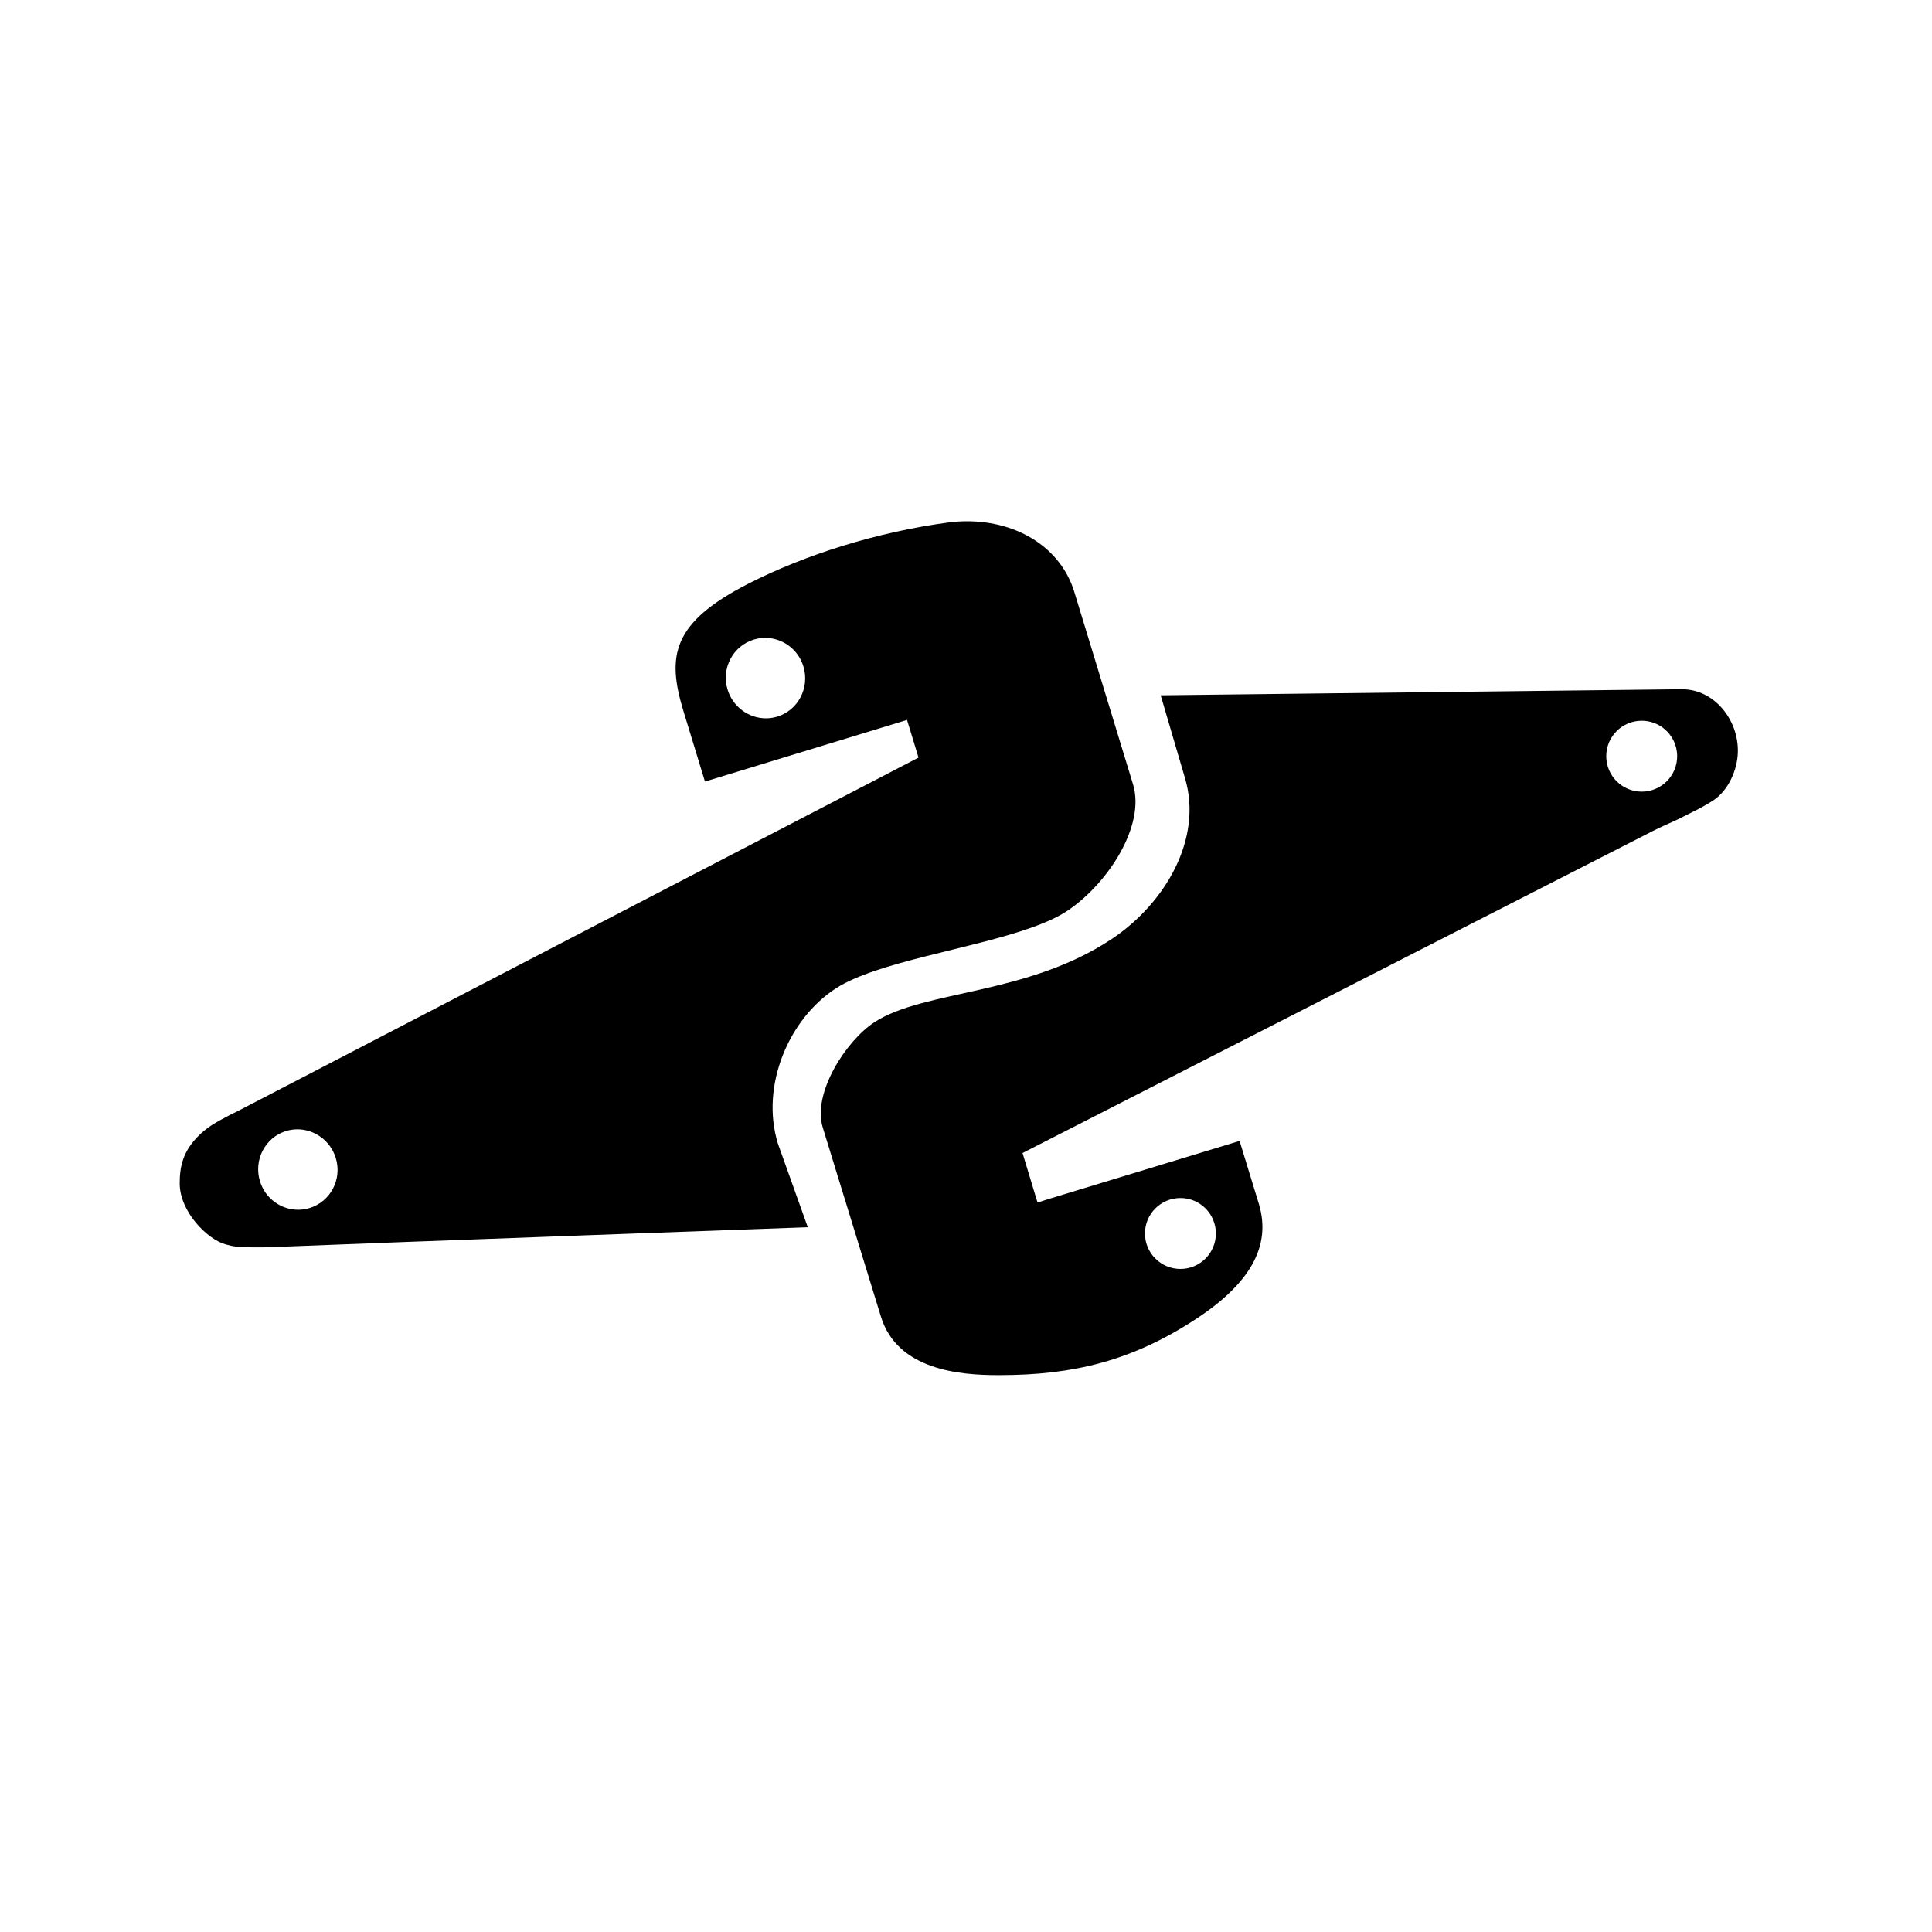
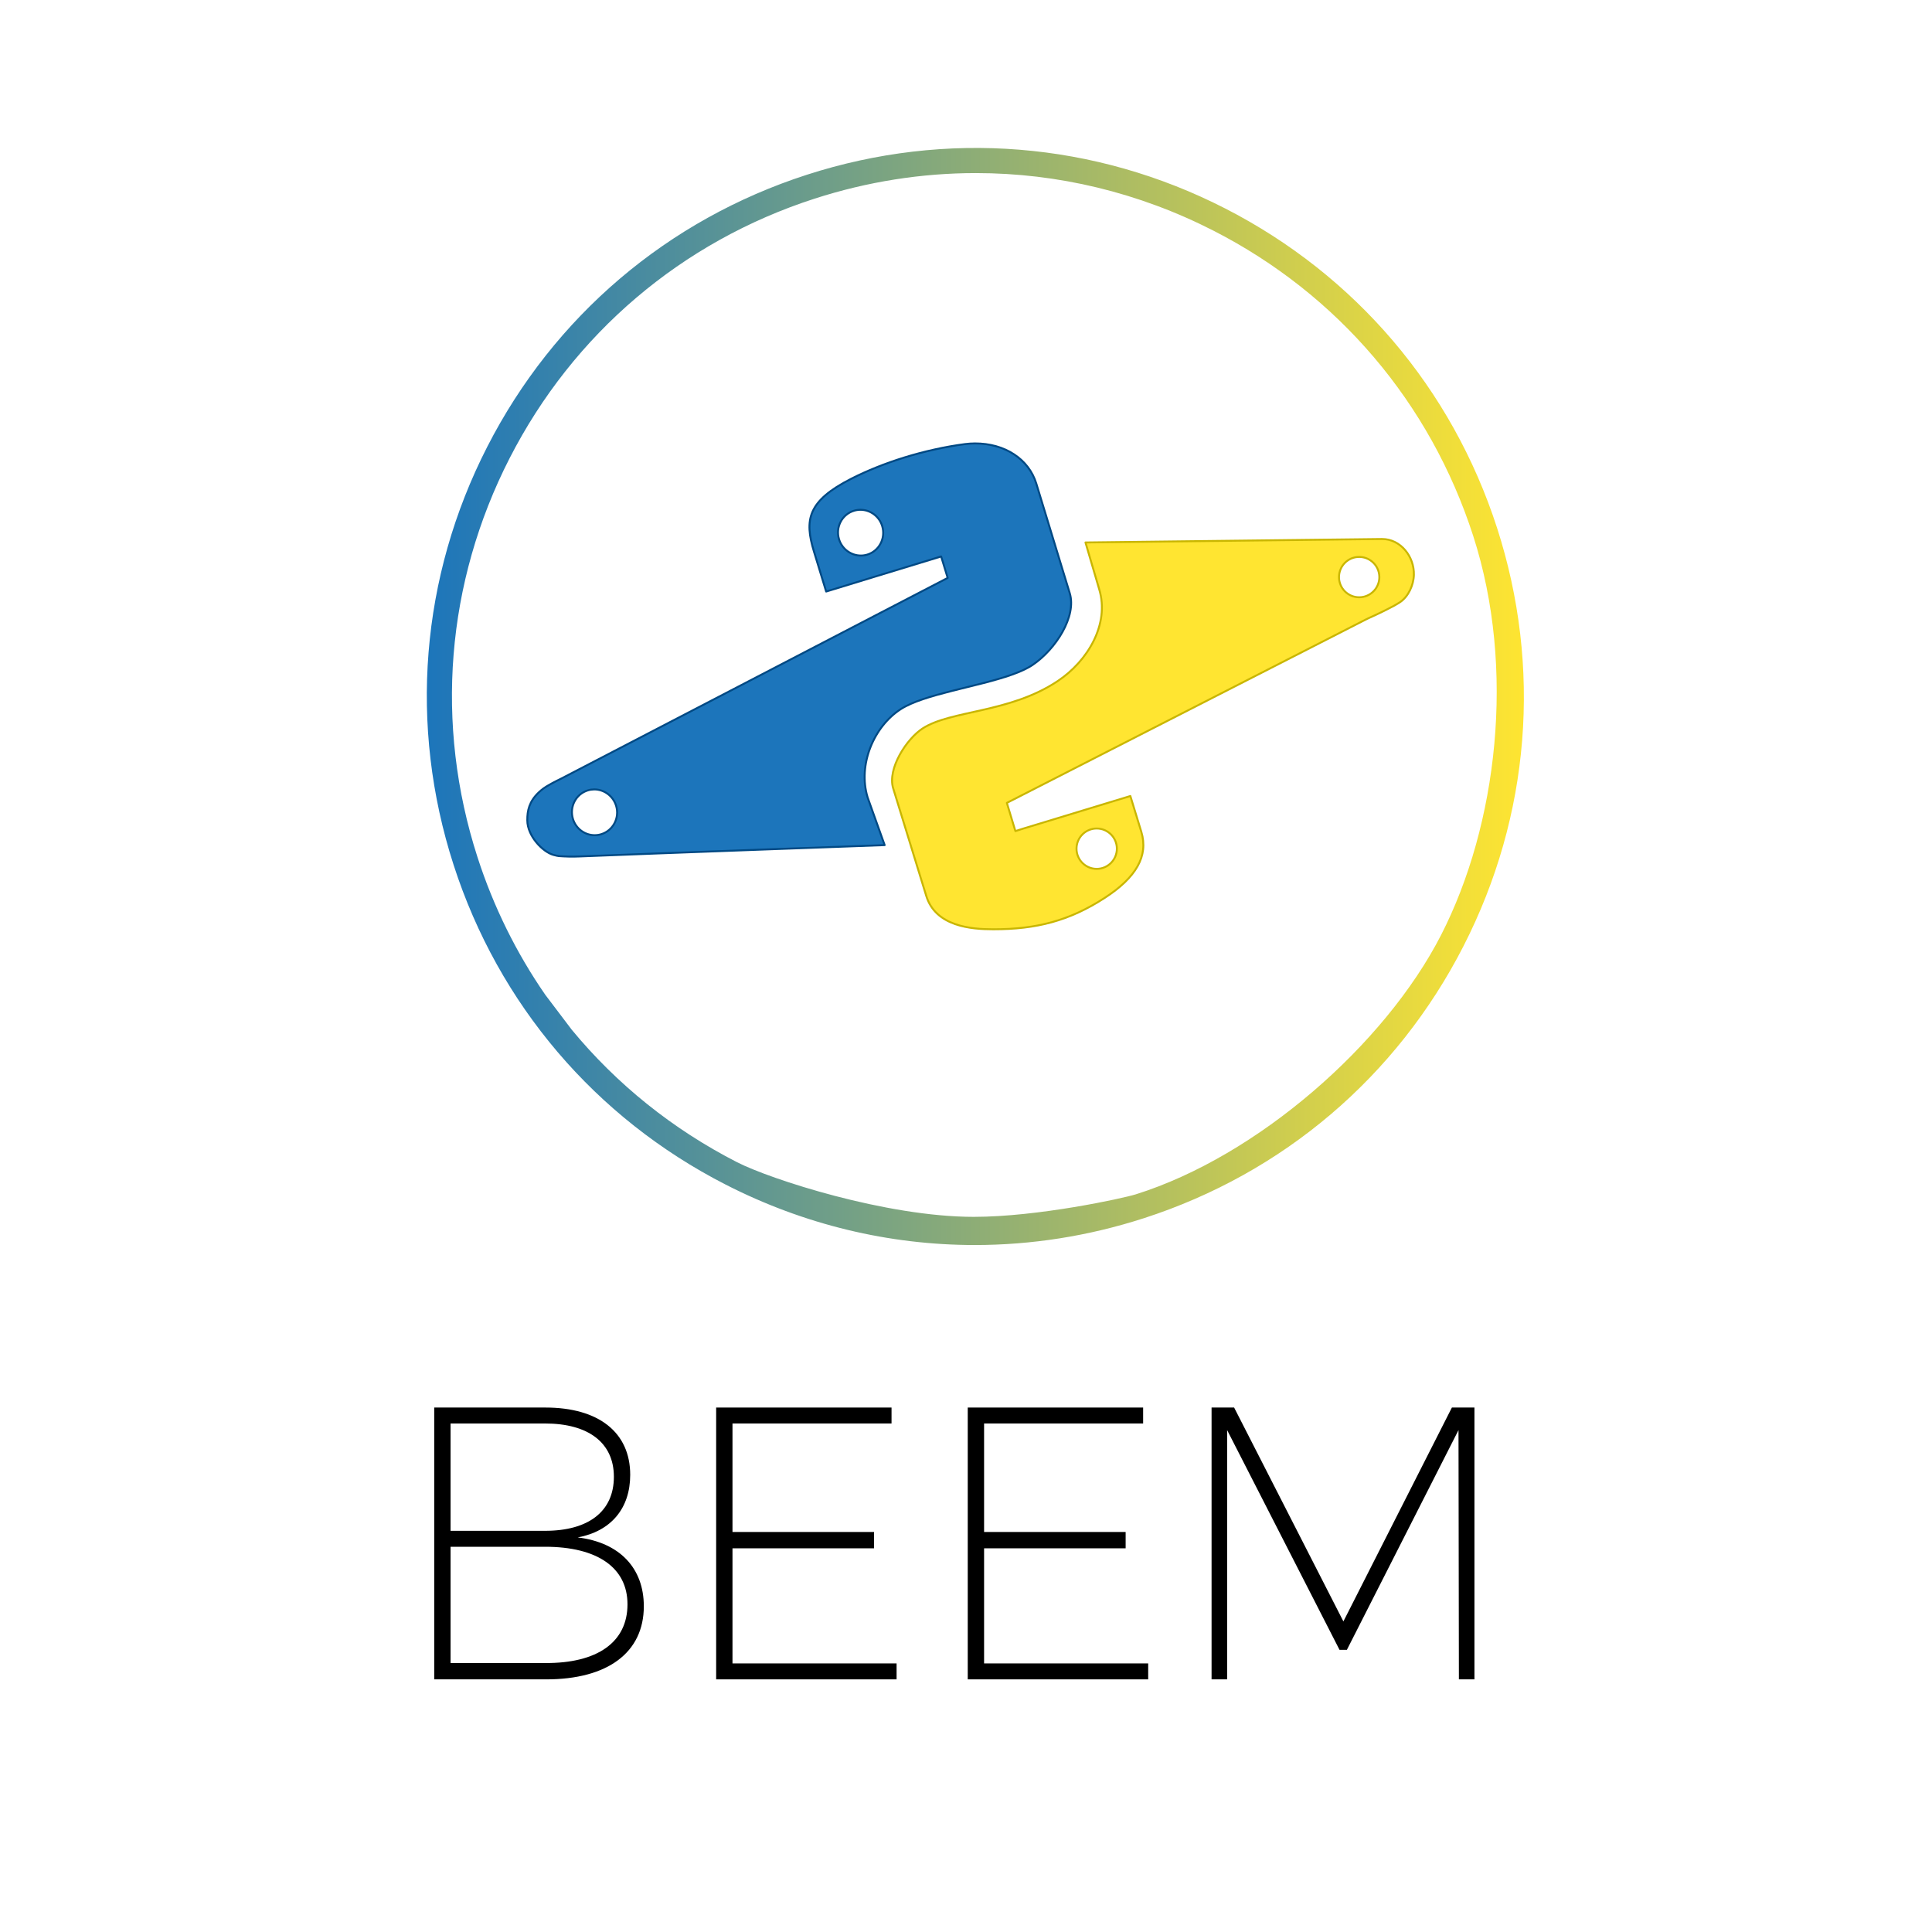
- <svg xmlns="http://www.w3.org/2000/svg" width="100%" height="100%" viewBox="0 0 569 569" version="1.1" xml:space="preserve" style="fill-rule:evenodd;clip-rule:evenodd;stroke-linejoin:round;stroke-miterlimit:1.414;">
+ <svg xmlns="http://www.w3.org/2000/svg" width="100%" height="100%" viewBox="0 0 1000 1000" version="1.1" xml:space="preserve" style="fill-rule:evenodd;clip-rule:evenodd;stroke-linejoin:round;stroke-miterlimit:1.414;">
  <g id="Layer-1">
    <g>
-       <path d="M80.075,367.29c34.301,-1.394 157.829,-5.859 157.829,-5.859l-8.818,-24.675c-5.203,-17.054 3.282,-36.78 17.163,-45.714c12.077,-7.774 39.77,-11.502 57.625,-17.877c4.215,-1.505 7.881,-3.157 10.664,-5.044c11.886,-8.06 22.845,-25.031 19.153,-37.134l-17.296,-56.672c-3.869,-12.683 -16.337,-20.847 -31.758,-20.8c-1.745,0.006 -3.512,0.123 -5.25,0.353c-10.213,1.345 -21.077,3.752 -31.414,6.957c-9.773,3.032 -19.242,6.826 -27.38,10.975c-22.66,11.538 -24.282,21.326 -19.308,37.628l6.333,20.754l59.516,-18.156l3.382,11.096l-200.136,103.926c0,0 -4.276,2.032 -7.533,4.021c-2.206,1.347 -3.723,2.821 -3.982,3.067c-4.99,4.732 -5.951,9.425 -5.937,14.408c0.027,8.349 8.127,16.429 13.421,17.917c2.859,0.804 3.17,0.668 5.186,0.794c4.08,0.255 8.54,0.035 8.54,0.035Zm11.104,-11.507c-1.112,0.339 -2.236,0.503 -3.344,0.506c-5.033,0.015 -9.71,-3.28 -11.273,-8.406c-1.915,-6.273 1.528,-12.9 7.697,-14.783c1.097,-0.334 2.208,-0.496 3.305,-0.499c5.042,-0.016 9.761,3.315 11.332,8.468c1.909,6.252 -1.57,12.839 -7.717,14.714Zm130.849,-167.423c1.112,-0.336 2.238,-0.496 3.344,-0.496c5.035,0 9.702,3.31 11.25,8.44c1.893,6.28 -1.568,12.896 -7.744,14.759c-1.097,0.332 -2.21,0.489 -3.305,0.489c-5.042,0 -9.752,-3.344 -11.308,-8.503c-1.889,-6.257 1.609,-12.833 7.763,-14.689Z" />
-       <path d="M495.37,202.989c9.538,0 16.713,9.037 16.452,18.575c-0.147,5.417 -2.935,11.267 -7.105,14.075c-1.631,1.098 -4.589,2.733 -6.213,3.489c-0.771,0.359 -3.967,2.052 -6.044,2.968c-3.325,1.466 -5.648,2.634 -5.648,2.634l-182.667,93.318l-2.995,1.53l0.971,3.213l2.285,7.552l1.165,3.828l3.862,-1.232l55.64,-16.922l5.685,18.573c3.753,12.438 -2.635,23.578 -18.985,34.171c-18.461,11.975 -35.609,16.228 -57.335,16.228l-0.541,0c-10.804,0 -29.653,-1.314 -34.489,-17.339l-17.114,-55.648c-3.067,-10.164 6.958,-25.578 15.255,-30.96c14.693,-9.532 44.937,-7.888 69.899,-24.513c15.63,-10.41 26.943,-29.476 21.506,-47.502l-7.118,-24.252c0,0 24.027,-0.283 53.047,-0.623c43.964,-0.515 99.388,-1.163 100.089,-1.163l0.398,0Zm-147.688,170.731c-5.768,0.017 -10.458,-4.644 -10.477,-10.411c-0.018,-5.768 4.645,-10.457 10.413,-10.476c5.767,-0.017 10.456,4.644 10.474,10.412c0.017,5.767 -4.643,10.457 -10.41,10.475Zm135.822,-140.57c-5.767,0 -10.442,-4.676 -10.442,-10.443c0,-5.768 4.675,-10.443 10.442,-10.443c2.489,0 4.776,0.871 6.571,2.325c2.363,1.914 3.874,4.839 3.874,8.118c0,5.767 -4.677,10.443 -10.445,10.443Z" />
+       <path d="M300.075,443.29c34.301,-1.394 157.829,-5.859 157.829,-5.859l-8.818,-24.675c-5.203,-17.054 3.282,-36.78 17.163,-45.714c12.077,-7.774 39.77,-11.502 57.625,-17.877c4.215,-1.505 7.881,-3.157 10.664,-5.044c11.886,-8.06 22.845,-25.031 19.153,-37.134l-17.296,-56.672c-3.869,-12.683 -16.337,-20.847 -31.758,-20.8c-1.745,0.006 -3.512,0.123 -5.25,0.353c-10.213,1.345 -21.077,3.752 -31.414,6.957c-9.773,3.032 -19.242,6.826 -27.38,10.975c-22.66,11.538 -24.282,21.326 -19.308,37.628l6.333,20.754l59.516,-18.156l3.382,11.096l-200.136,103.926c0,0 -4.276,2.032 -7.533,4.021c-2.206,1.347 -3.723,2.821 -3.982,3.067c-4.99,4.732 -5.951,9.425 -5.937,14.408c0.027,8.349 8.127,16.429 13.421,17.917c2.859,0.804 3.17,0.668 5.186,0.794c4.08,0.255 8.54,0.035 8.54,0.035Zm11.104,-11.507c-1.112,0.339 -2.236,0.503 -3.344,0.506c-5.033,0.015 -9.71,-3.28 -11.273,-8.406c-1.915,-6.273 1.528,-12.9 7.697,-14.783c1.097,-0.334 2.208,-0.496 3.305,-0.499c5.042,-0.016 9.761,3.315 11.332,8.468c1.909,6.252 -1.57,12.839 -7.717,14.714Zm130.849,-167.423c1.112,-0.336 2.238,-0.496 3.344,-0.496c5.035,0 9.702,3.31 11.25,8.44c1.893,6.28 -1.568,12.896 -7.744,14.759c-1.097,0.332 -2.21,0.489 -3.305,0.489c-5.042,0 -9.752,-3.344 -11.308,-8.503c-1.889,-6.257 1.609,-12.833 7.763,-14.689Z" style="fill:#1c75bb;stroke:#004984;stroke-width:1px;" />
+       <path d="M715.37,278.989c9.538,0 16.713,9.037 16.452,18.575c-0.147,5.417 -2.935,11.267 -7.105,14.075c-1.631,1.098 -4.589,2.733 -6.213,3.489c-0.771,0.359 -3.967,2.052 -6.044,2.968c-3.325,1.466 -5.648,2.634 -5.648,2.634l-182.667,93.318l-2.995,1.53l0.971,3.213l2.285,7.552l1.165,3.828l3.862,-1.232l55.64,-16.922l5.685,18.573c3.753,12.438 -2.635,23.578 -18.985,34.171c-18.461,11.975 -35.609,16.228 -57.335,16.228l-0.541,0c-10.804,0 -29.653,-1.314 -34.489,-17.339l-17.114,-55.648c-3.067,-10.164 6.958,-25.578 15.255,-30.96c14.693,-9.532 44.937,-7.888 69.899,-24.513c15.63,-10.41 26.943,-29.476 21.506,-47.502l-7.118,-24.252c0,0 24.027,-0.283 53.047,-0.623c43.964,-0.515 99.388,-1.163 100.089,-1.163l0.398,0Zm-147.688,170.731c-5.768,0.017 -10.458,-4.644 -10.477,-10.411c-0.018,-5.768 4.645,-10.457 10.413,-10.476c5.767,-0.017 10.456,4.644 10.474,10.412c0.017,5.767 -4.643,10.457 -10.41,10.475Zm135.822,-140.57c-5.767,0 -10.442,-4.676 -10.442,-10.443c0,-5.768 4.675,-10.443 10.442,-10.443c2.489,0 4.776,0.871 6.571,2.325c2.363,1.914 3.874,4.839 3.874,8.118c0,5.767 -4.677,10.443 -10.445,10.443Z" style="fill:#ffe531;stroke:#c9b600;stroke-width:1px;" />
    </g>
+     <path d="M324.787,830.39c0,-18.921 -15.498,-29.79 -42.671,-29.79l-48.91,0l0,60.183l48.91,0c27.173,0.201 42.671,-10.87 42.671,-30.393m-7.044,-66.02c0,-17.511 -13.083,-27.575 -35.627,-27.575l-48.91,0l0,55.553l48.91,0c22.544,0 35.627,-10.064 35.627,-27.978m8.453,-1.006c0,17.31 -9.862,29.185 -27.173,32.406c21.739,2.616 34.218,15.9 34.218,35.626c0,23.952 -18.719,37.841 -50.52,37.841l-57.969,0l0,-140.695l57.565,0c27.575,0 43.879,12.882 43.879,34.822" style="fill-rule:nonzero;" />
+     <path d="M461.455,728.542l0,8.253l-82.322,0l0,56.156l73.265,0l0,8.454l-73.265,0l0,59.578l84.939,0l0,8.253l-93.393,0l0,-140.694l90.776,0Z" style="fill-rule:nonzero;" />
+     <path d="M591.683,728.542l0,8.253l-82.322,0l0,56.156l73.265,0l0,8.454l-73.265,0l0,59.578l84.939,0l0,8.253l-93.393,0l0,-140.694l90.776,0Z" style="fill-rule:nonzero;" />
+     <path d="M638.78,728.542l56.56,110.703l56.157,-110.703l11.674,0l0,140.694l-8.051,0l-0.201,-129.019l-57.768,113.722l-3.824,0l-58.17,-113.722l0,129.019l-8.051,0l0,-140.694l11.674,0Z" style="fill-rule:nonzero;" />
+     <path d="M587.9,618.179c-6.652,2.086 -50.557,11.65 -83.834,11.662c-45.462,0.017 -105.413,-19.502 -122.595,-28.296c-33.405,-17.097 -62.302,-40.424 -85.497,-68.515l-13.721,-18.111c-14.942,-21.598 -26.793,-45.512 -35.092,-71.208c-22.225,-68.83 -16.318,-142.193 16.635,-206.579c32.953,-64.384 89.006,-112.084 157.834,-134.309c27.403,-8.849 55.513,-13.237 83.501,-13.237c42.309,0 84.326,10.038 123.077,29.871c64.386,32.953 112.084,89.068 134.31,157.897c22.226,68.828 12.469,149.834 -16.634,206.638c-29.103,56.804 -95.186,114.493 -157.984,134.187Zm186.989,-344.882c-23.293,-72.133 -73.282,-130.877 -140.758,-165.412c-67.477,-34.535 -144.363,-40.725 -216.495,-17.433c-72.133,23.293 -130.877,73.282 -165.412,140.758c-34.535,67.476 -40.727,144.362 -17.434,216.495c23.293,72.132 73.282,130.878 140.759,165.412c40.615,20.788 84.641,31.305 128.986,31.305c29.326,0 58.794,-4.599 87.508,-13.872c72.134,-23.293 130.878,-73.282 165.413,-140.758c34.535,-67.476 40.726,-144.362 17.433,-216.495" style="fill:url(#_Linear1);fill-rule:nonzero;" />
  </g>
+   <defs>
+     <linearGradient id="_Linear1" x1="0" y1="0" x2="1" y2="0" gradientUnits="userSpaceOnUse" gradientTransform="matrix(567.844,0,0,567.842,220.918,360.501)">
+       <stop offset="0" style="stop-color:#1c75bb;stop-opacity:1" />
+       <stop offset="1" style="stop-color:#ffe531;stop-opacity:1" />
+     </linearGradient>
+   </defs>
</svg>
